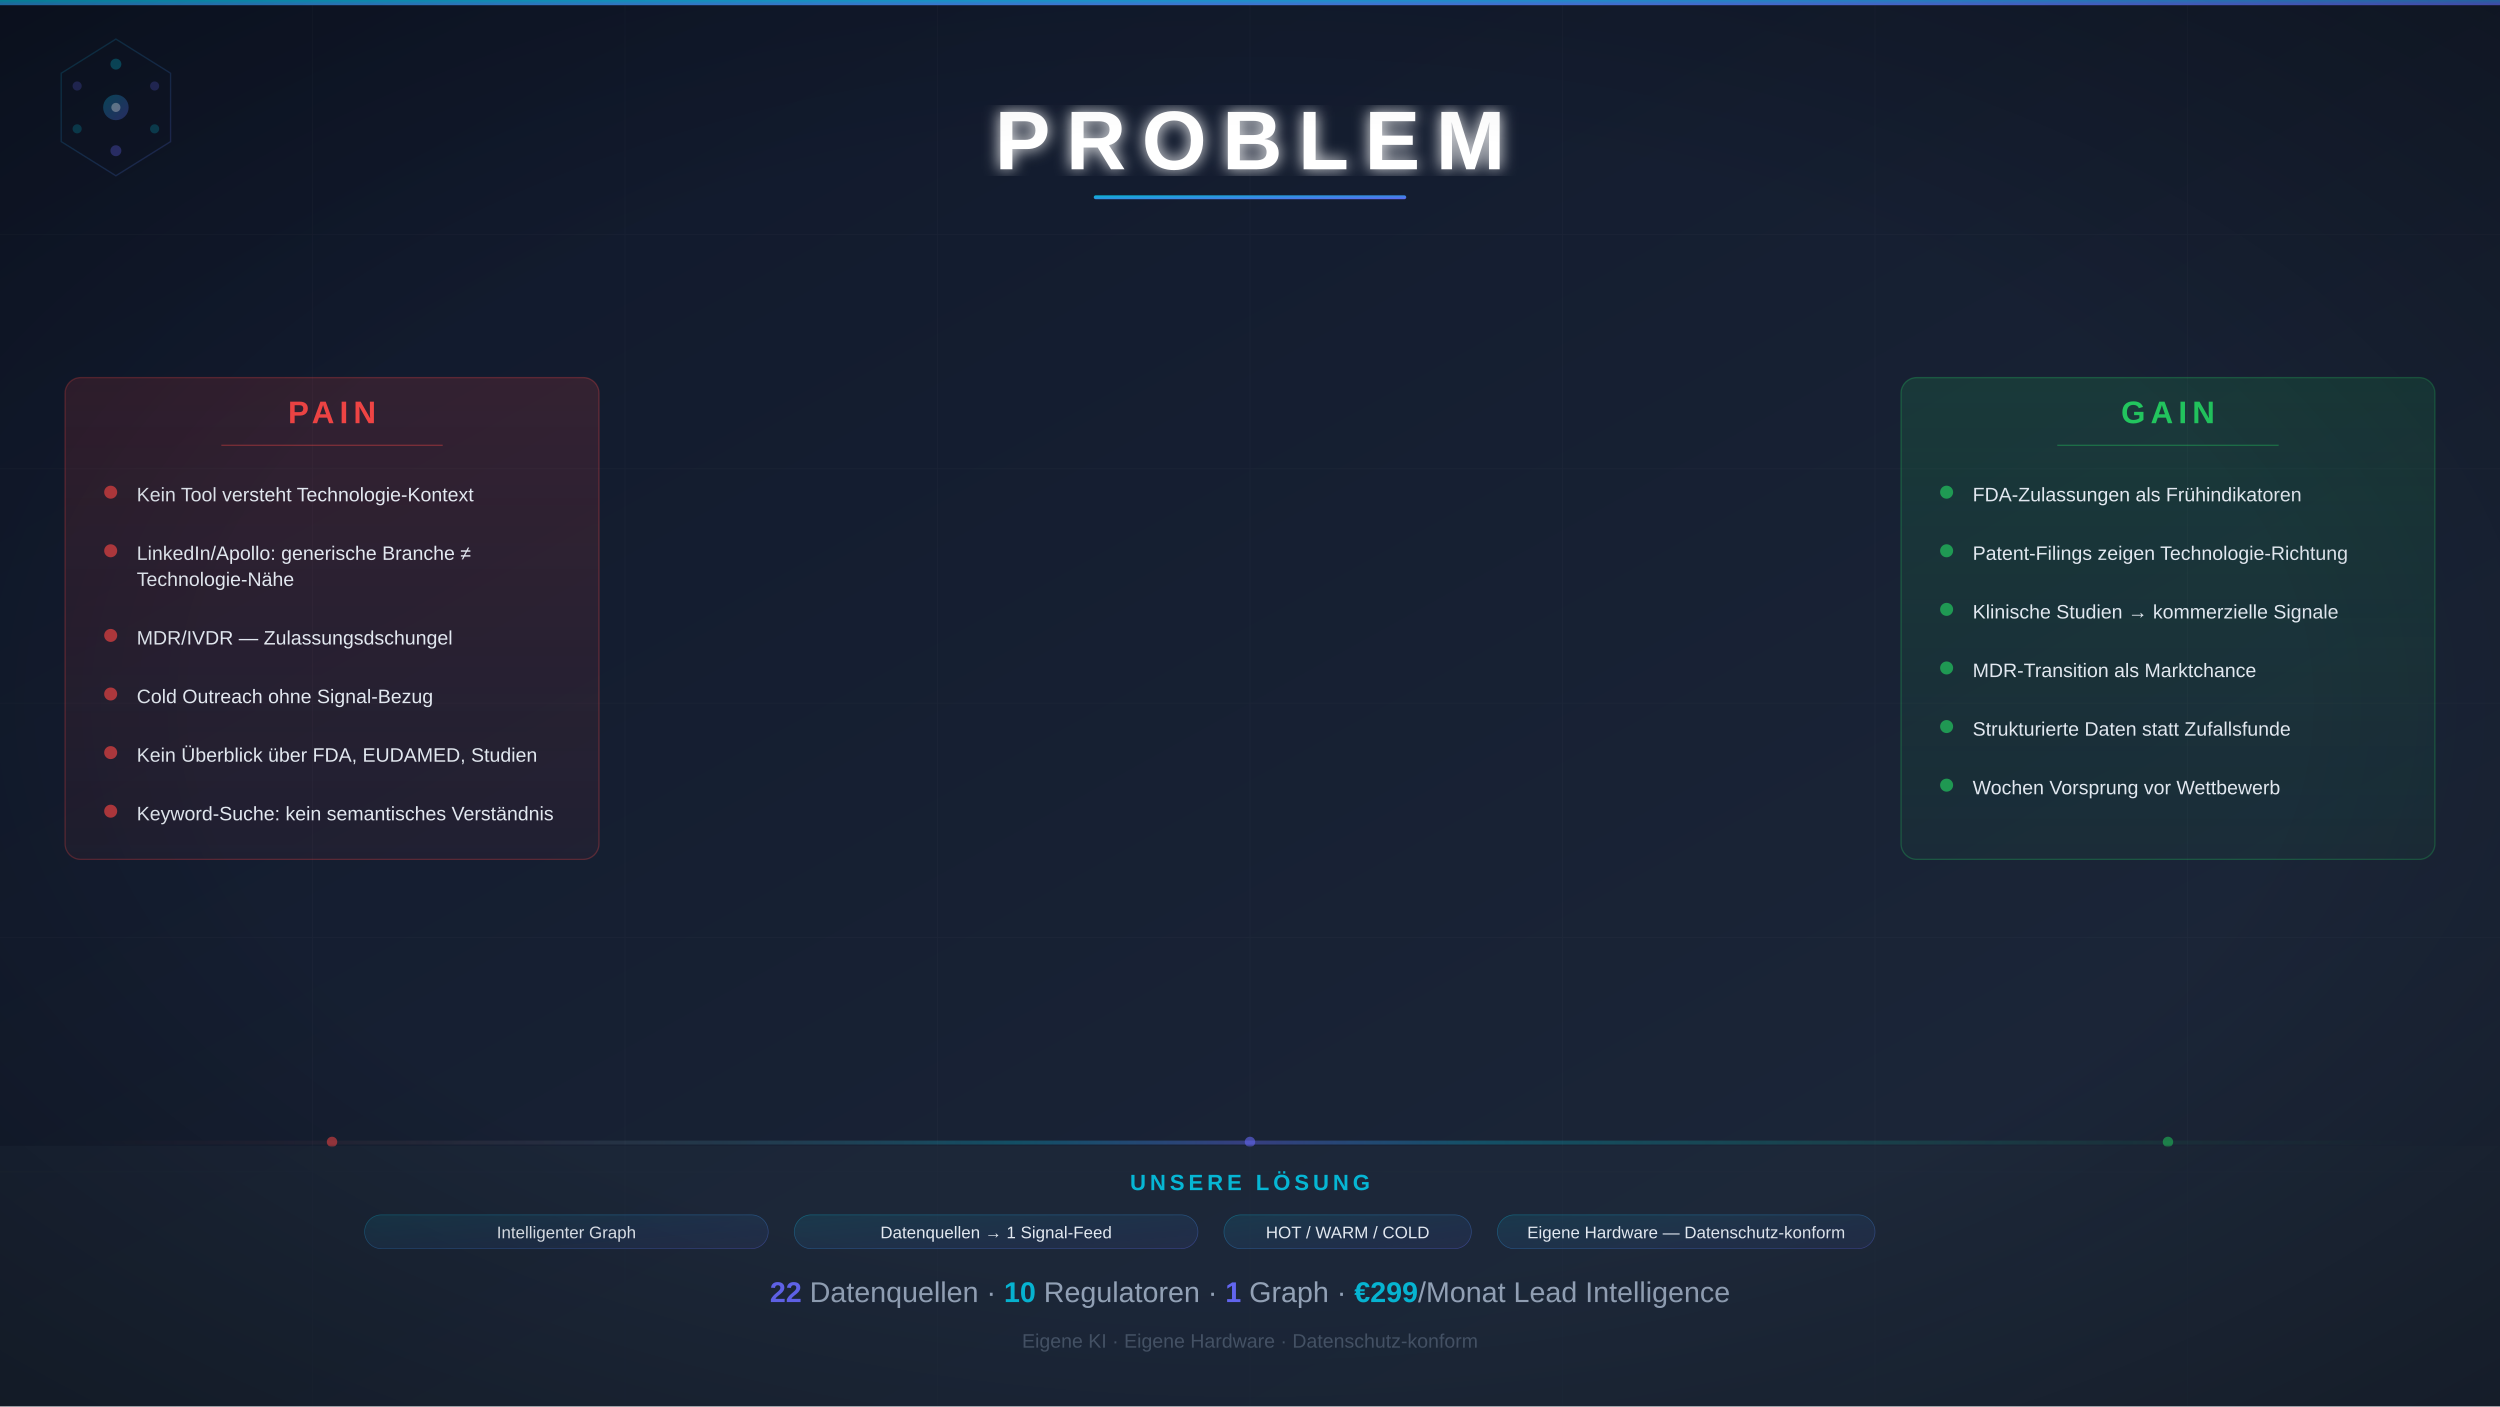
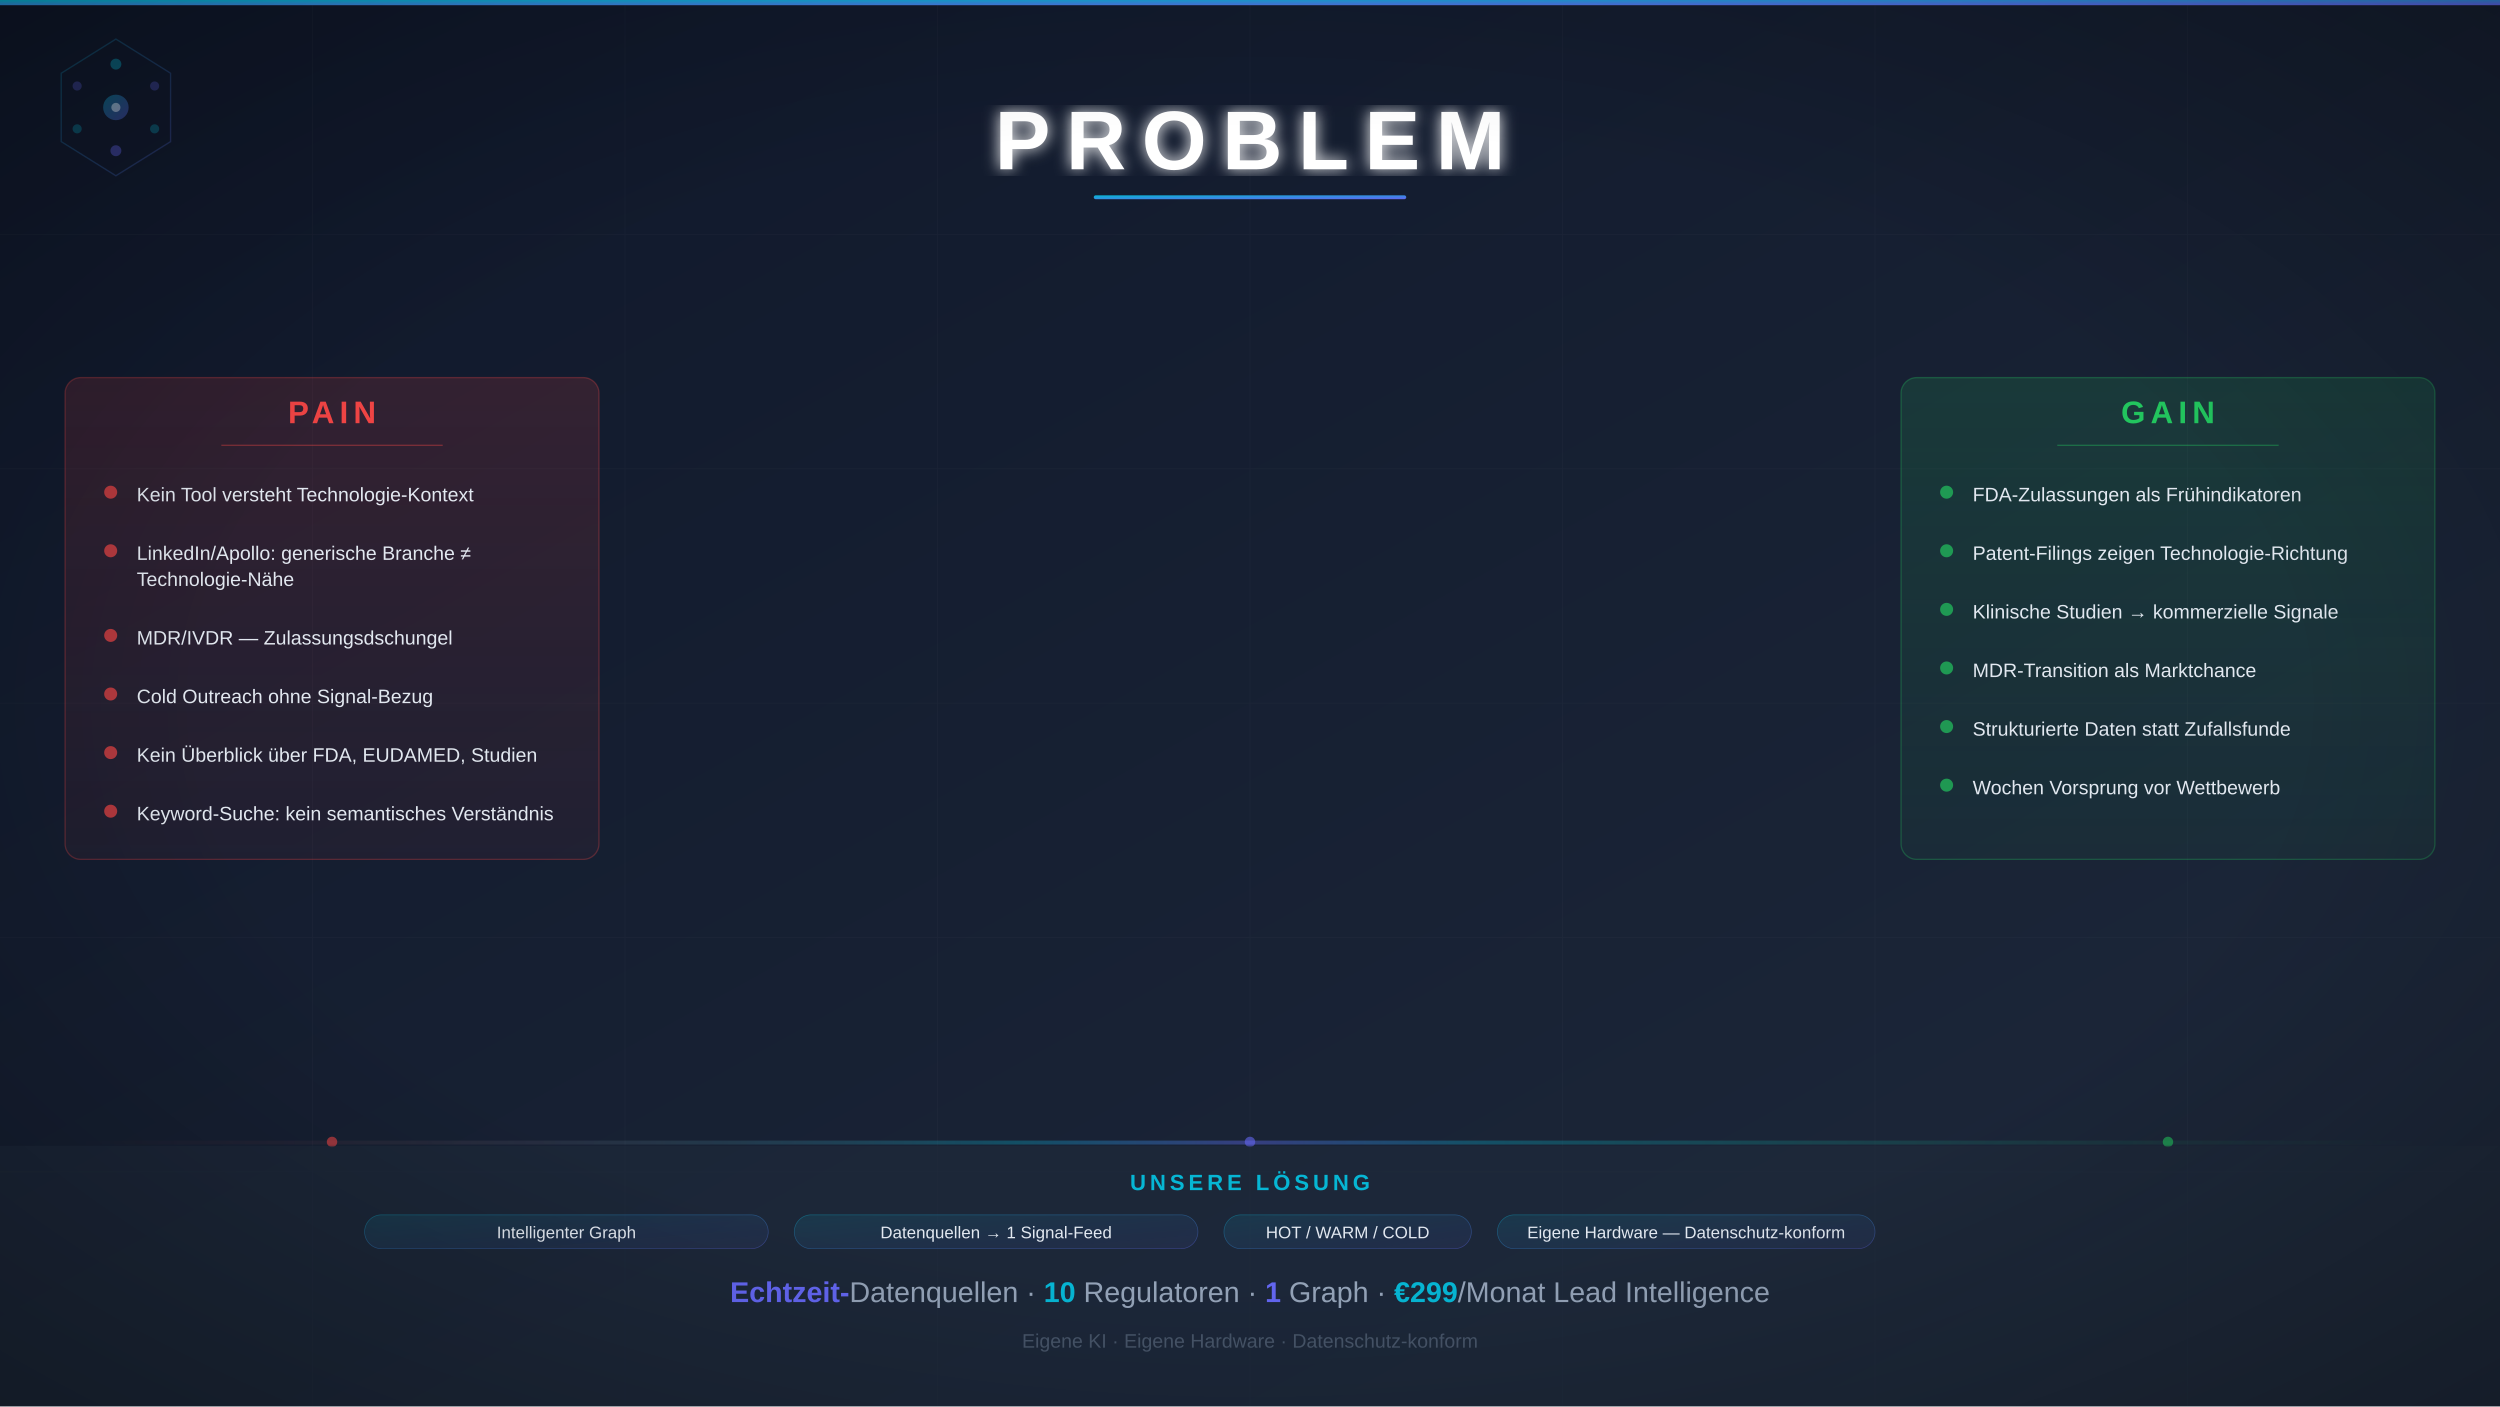
<svg xmlns="http://www.w3.org/2000/svg" viewBox="0 0 1920 1080" width="1920" height="1080">
  <defs>
    <linearGradient id="bg" x1="0%" y1="0%" x2="100%" y2="100%">
      <stop offset="0%" stop-color="#0f172a" />
      <stop offset="100%" stop-color="#1e293b" />
    </linearGradient>
    <linearGradient id="accent" x1="0%" y1="0%" x2="100%" y2="100%">
      <stop offset="0%" stop-color="#06b6d4" />
      <stop offset="100%" stop-color="#6366f1" />
    </linearGradient>
    <linearGradient id="painGrad" x1="0%" y1="0%" x2="0%" y2="100%">
      <stop offset="0%" stop-color="#ef4444" stop-opacity="0.15" />
      <stop offset="100%" stop-color="#ef4444" stop-opacity="0.05" />
    </linearGradient>
    <linearGradient id="gainGrad" x1="0%" y1="0%" x2="0%" y2="100%">
      <stop offset="0%" stop-color="#22c55e" stop-opacity="0.15" />
      <stop offset="100%" stop-color="#22c55e" stop-opacity="0.05" />
    </linearGradient>
    <linearGradient id="chipGrad" x1="0%" y1="0%" x2="100%" y2="100%">
      <stop offset="0%" stop-color="#06b6d4" stop-opacity="0.12" />
      <stop offset="100%" stop-color="#6366f1" stop-opacity="0.08" />
    </linearGradient>
    <linearGradient id="flowGrad" x1="0%" y1="0%" x2="100%" y2="0%">
      <stop offset="0%" stop-color="#ef4444" stop-opacity="0" />
      <stop offset="40%" stop-color="#06b6d4" stop-opacity="0.3" />
      <stop offset="50%" stop-color="#6366f1" stop-opacity="0.4" />
      <stop offset="60%" stop-color="#06b6d4" stop-opacity="0.3" />
      <stop offset="100%" stop-color="#22c55e" stop-opacity="0" />
    </linearGradient>
    <filter id="glow">
      <feGaussianBlur stdDeviation="6" result="b" />
      <feMerge>
        <feMergeNode in="b" />
        <feMergeNode in="SourceGraphic" />
      </feMerge>
    </filter>
    <filter id="glowStrong">
      <feGaussianBlur stdDeviation="12" result="b" />
      <feMerge>
        <feMergeNode in="b" />
        <feMergeNode in="SourceGraphic" />
      </feMerge>
    </filter>
    <radialGradient id="vignette" cx="50%" cy="50%" r="75%">
      <stop offset="55%" stop-color="#000" stop-opacity="0" />
      <stop offset="100%" stop-color="#000" stop-opacity="0.35" />
    </radialGradient>
  </defs>
  <rect width="1920" height="1080" fill="url(#bg)" />
  <g opacity="0.03" stroke="#ffffff" stroke-width="0.5">
    <line x1="0" y1="180" x2="1920" y2="180" />
    <line x1="0" y1="360" x2="1920" y2="360" />
    <line x1="0" y1="540" x2="1920" y2="540" />
    <line x1="0" y1="720" x2="1920" y2="720" />
    <line x1="0" y1="900" x2="1920" y2="900" />
    <line x1="240" y1="0" x2="240" y2="1080" />
    <line x1="480" y1="0" x2="480" y2="1080" />
    <line x1="720" y1="0" x2="720" y2="1080" />
    <line x1="960" y1="0" x2="960" y2="1080" />
    <line x1="1200" y1="0" x2="1200" y2="1080" />
    <line x1="1440" y1="0" x2="1440" y2="1080" />
    <line x1="1680" y1="0" x2="1680" y2="1080" />
  </g>
  <rect x="0" y="0" width="1920" height="4" fill="url(#accent)" />
  <g transform="translate(40, 30) scale(0.35)">
    <polygon points="140,0 260,75 260,225 140,300 20,225 20,75" fill="none" stroke="url(#accent)" stroke-width="3" opacity="0.25" />
    <circle cx="140" cy="150" r="28" fill="url(#accent)" opacity="0.4" />
    <circle cx="140" cy="150" r="10" fill="#ffffff" opacity="0.4" />
    <circle cx="140" cy="55" r="12" fill="#06b6d4" opacity="0.4" />
    <circle cx="225" cy="103" r="10" fill="#6366f1" opacity="0.3" />
    <circle cx="225" cy="197" r="10" fill="#06b6d4" opacity="0.3" />
    <circle cx="140" cy="245" r="12" fill="#6366f1" opacity="0.4" />
    <circle cx="55" cy="197" r="10" fill="#06b6d4" opacity="0.3" />
    <circle cx="55" cy="103" r="10" fill="#6366f1" opacity="0.3" />
  </g>
  <text x="960" y="130" font-family="'Segoe UI','Helvetica Neue',Arial,sans-serif" font-size="64" font-weight="700" fill="#ffffff" letter-spacing="12" text-anchor="middle" filter="url(#glow)">PROBLEM</text>
  <rect x="840" y="150" width="240" height="3" fill="url(#accent)" rx="1.5" />
  <rect x="50" y="290" width="410" height="370" rx="12" fill="url(#painGrad)" stroke="#ef4444" stroke-width="1" stroke-opacity="0.3" />
  <text x="255" y="325" font-family="'Segoe UI','Helvetica Neue',Arial,sans-serif" font-size="24" font-weight="700" fill="#ef4444" letter-spacing="4" text-anchor="middle">PAIN</text>
  <line x1="170" y1="342" x2="340" y2="342" stroke="#ef4444" stroke-width="1" opacity="0.4" />
  <circle cx="85" cy="378" r="5" fill="#ef4444" opacity="0.7" />
  <text x="105" y="385" font-family="'Segoe UI','Helvetica Neue',Arial,sans-serif" font-size="15" fill="#e2e8f0">Kein Tool versteht Technologie-Kontext</text>
  <circle cx="85" cy="423" r="5" fill="#ef4444" opacity="0.7" />
  <text x="105" y="430" font-family="'Segoe UI','Helvetica Neue',Arial,sans-serif" font-size="15" fill="#e2e8f0">LinkedIn/Apollo: generische Branche ≠</text>
  <text x="105" y="450" font-family="'Segoe UI','Helvetica Neue',Arial,sans-serif" font-size="15" fill="#e2e8f0">Technologie-Nähe</text>
  <circle cx="85" cy="488" r="5" fill="#ef4444" opacity="0.7" />
  <text x="105" y="495" font-family="'Segoe UI','Helvetica Neue',Arial,sans-serif" font-size="15" fill="#e2e8f0">MDR/IVDR — Zulassungsdschungel</text>
  <circle cx="85" cy="533" r="5" fill="#ef4444" opacity="0.7" />
  <text x="105" y="540" font-family="'Segoe UI','Helvetica Neue',Arial,sans-serif" font-size="15" fill="#e2e8f0">Cold Outreach ohne Signal-Bezug</text>
  <circle cx="85" cy="578" r="5" fill="#ef4444" opacity="0.7" />
  <text x="105" y="585" font-family="'Segoe UI','Helvetica Neue',Arial,sans-serif" font-size="15" fill="#e2e8f0">Kein Überblick über FDA, EUDAMED, Studien</text>
  <circle cx="85" cy="623" r="5" fill="#ef4444" opacity="0.7" />
  <text x="105" y="630" font-family="'Segoe UI','Helvetica Neue',Arial,sans-serif" font-size="15" fill="#e2e8f0">Keyword-Suche: kein semantisches Verständnis</text>
  <rect x="1460" y="290" width="410" height="370" rx="12" fill="url(#gainGrad)" stroke="#22c55e" stroke-width="1" stroke-opacity="0.3" />
  <text x="1665" y="325" font-family="'Segoe UI','Helvetica Neue',Arial,sans-serif" font-size="24" font-weight="700" fill="#22c55e" letter-spacing="4" text-anchor="middle">GAIN</text>
  <line x1="1580" y1="342" x2="1750" y2="342" stroke="#22c55e" stroke-width="1" opacity="0.4" />
  <circle cx="1495" cy="378" r="5" fill="#22c55e" opacity="0.7" />
  <text x="1515" y="385" font-family="'Segoe UI','Helvetica Neue',Arial,sans-serif" font-size="15" fill="#e2e8f0">FDA-Zulassungen als Frühindikatoren</text>
  <circle cx="1495" cy="423" r="5" fill="#22c55e" opacity="0.7" />
  <text x="1515" y="430" font-family="'Segoe UI','Helvetica Neue',Arial,sans-serif" font-size="15" fill="#e2e8f0">Patent-Filings zeigen Technologie-Richtung</text>
  <circle cx="1495" cy="468" r="5" fill="#22c55e" opacity="0.7" />
  <text x="1515" y="475" font-family="'Segoe UI','Helvetica Neue',Arial,sans-serif" font-size="15" fill="#e2e8f0">Klinische Studien → kommerzielle Signale</text>
  <circle cx="1495" cy="513" r="5" fill="#22c55e" opacity="0.7" />
  <text x="1515" y="520" font-family="'Segoe UI','Helvetica Neue',Arial,sans-serif" font-size="15" fill="#e2e8f0">MDR-Transition als Marktchance</text>
  <circle cx="1495" cy="558" r="5" fill="#22c55e" opacity="0.7" />
  <text x="1515" y="565" font-family="'Segoe UI','Helvetica Neue',Arial,sans-serif" font-size="15" fill="#e2e8f0">Strukturierte Daten statt Zufallsfunde</text>
  <circle cx="1495" cy="603" r="5" fill="#22c55e" opacity="0.7" />
  <text x="1515" y="610" font-family="'Segoe UI','Helvetica Neue',Arial,sans-serif" font-size="15" fill="#e2e8f0">Wochen Vorsprung vor Wettbewerb</text>
  <rect x="50" y="876" width="1820" height="3" rx="1.5" fill="url(#flowGrad)" />
  <circle cx="255" cy="877" r="4" fill="#ef4444" opacity="0.6" />
  <circle cx="960" cy="877" r="4" fill="#6366f1" opacity="0.6" />
  <circle cx="1665" cy="877" r="4" fill="#22c55e" opacity="0.6" />
  <rect x="0" y="880" width="1920" height="200" fill="#1e293b" opacity="0.6" />
  <text x="960" y="914" font-family="'Segoe UI','Helvetica Neue',Arial,sans-serif" font-size="17" font-weight="700" fill="#06b6d4" letter-spacing="3" text-anchor="middle">UNSERE LÖSUNG</text>
  <g transform="translate(0, 945)">
    <rect x="280" y="-12" width="310" height="26" rx="13" fill="url(#chipGrad)" stroke="url(#accent)" stroke-width="0.5" stroke-opacity="0.4" />
    <text x="435" y="6" font-family="'Segoe UI','Helvetica Neue',Arial,sans-serif" font-size="13" fill="#e2e8f0" text-anchor="middle">Intelligenter Graph</text>
    <rect x="610" y="-12" width="310" height="26" rx="13" fill="url(#chipGrad)" stroke="url(#accent)" stroke-width="0.5" stroke-opacity="0.4" />
    <text x="765" y="6" font-family="'Segoe UI','Helvetica Neue',Arial,sans-serif" font-size="13" fill="#e2e8f0" text-anchor="middle">Datenquellen → 1 Signal-Feed</text>
    <rect x="940" y="-12" width="190" height="26" rx="13" fill="url(#chipGrad)" stroke="url(#accent)" stroke-width="0.5" stroke-opacity="0.4" />
    <text x="1035" y="6" font-family="'Segoe UI','Helvetica Neue',Arial,sans-serif" font-size="13" fill="#e2e8f0" text-anchor="middle">HOT / WARM / COLD</text>
    <rect x="1150" y="-12" width="290" height="26" rx="13" fill="url(#chipGrad)" stroke="url(#accent)" stroke-width="0.5" stroke-opacity="0.4" />
    <text x="1295" y="6" font-family="'Segoe UI','Helvetica Neue',Arial,sans-serif" font-size="13" fill="#e2e8f0" text-anchor="middle">Eigene Hardware — Datenschutz-konform</text>
  </g>
  <text x="960" y="1000" font-family="'Segoe UI','Helvetica Neue',Arial,sans-serif" font-size="22" fill="#94a3b8" text-anchor="middle">
-     <tspan fill="#6366f1" font-weight="700">22</tspan> Datenquellen · 
+     <tspan fill="#6366f1" font-weight="700">Echtzeit-</tspan>Datenquellen · 
    <tspan fill="#06b6d4" font-weight="700">10</tspan> Regulatoren · 
    <tspan fill="#6366f1" font-weight="700">1</tspan> Graph · 
    <tspan fill="#06b6d4" font-weight="700">€299</tspan>/Monat Lead Intelligence
  </text>
  <text x="960" y="1035" font-family="'Segoe UI','Helvetica Neue',Arial,sans-serif" font-size="15" fill="#475569" text-anchor="middle">Eigene KI · Eigene Hardware · Datenschutz-konform</text>
  <rect width="1920" height="1080" fill="url(#vignette)" pointer-events="none" />
</svg>
